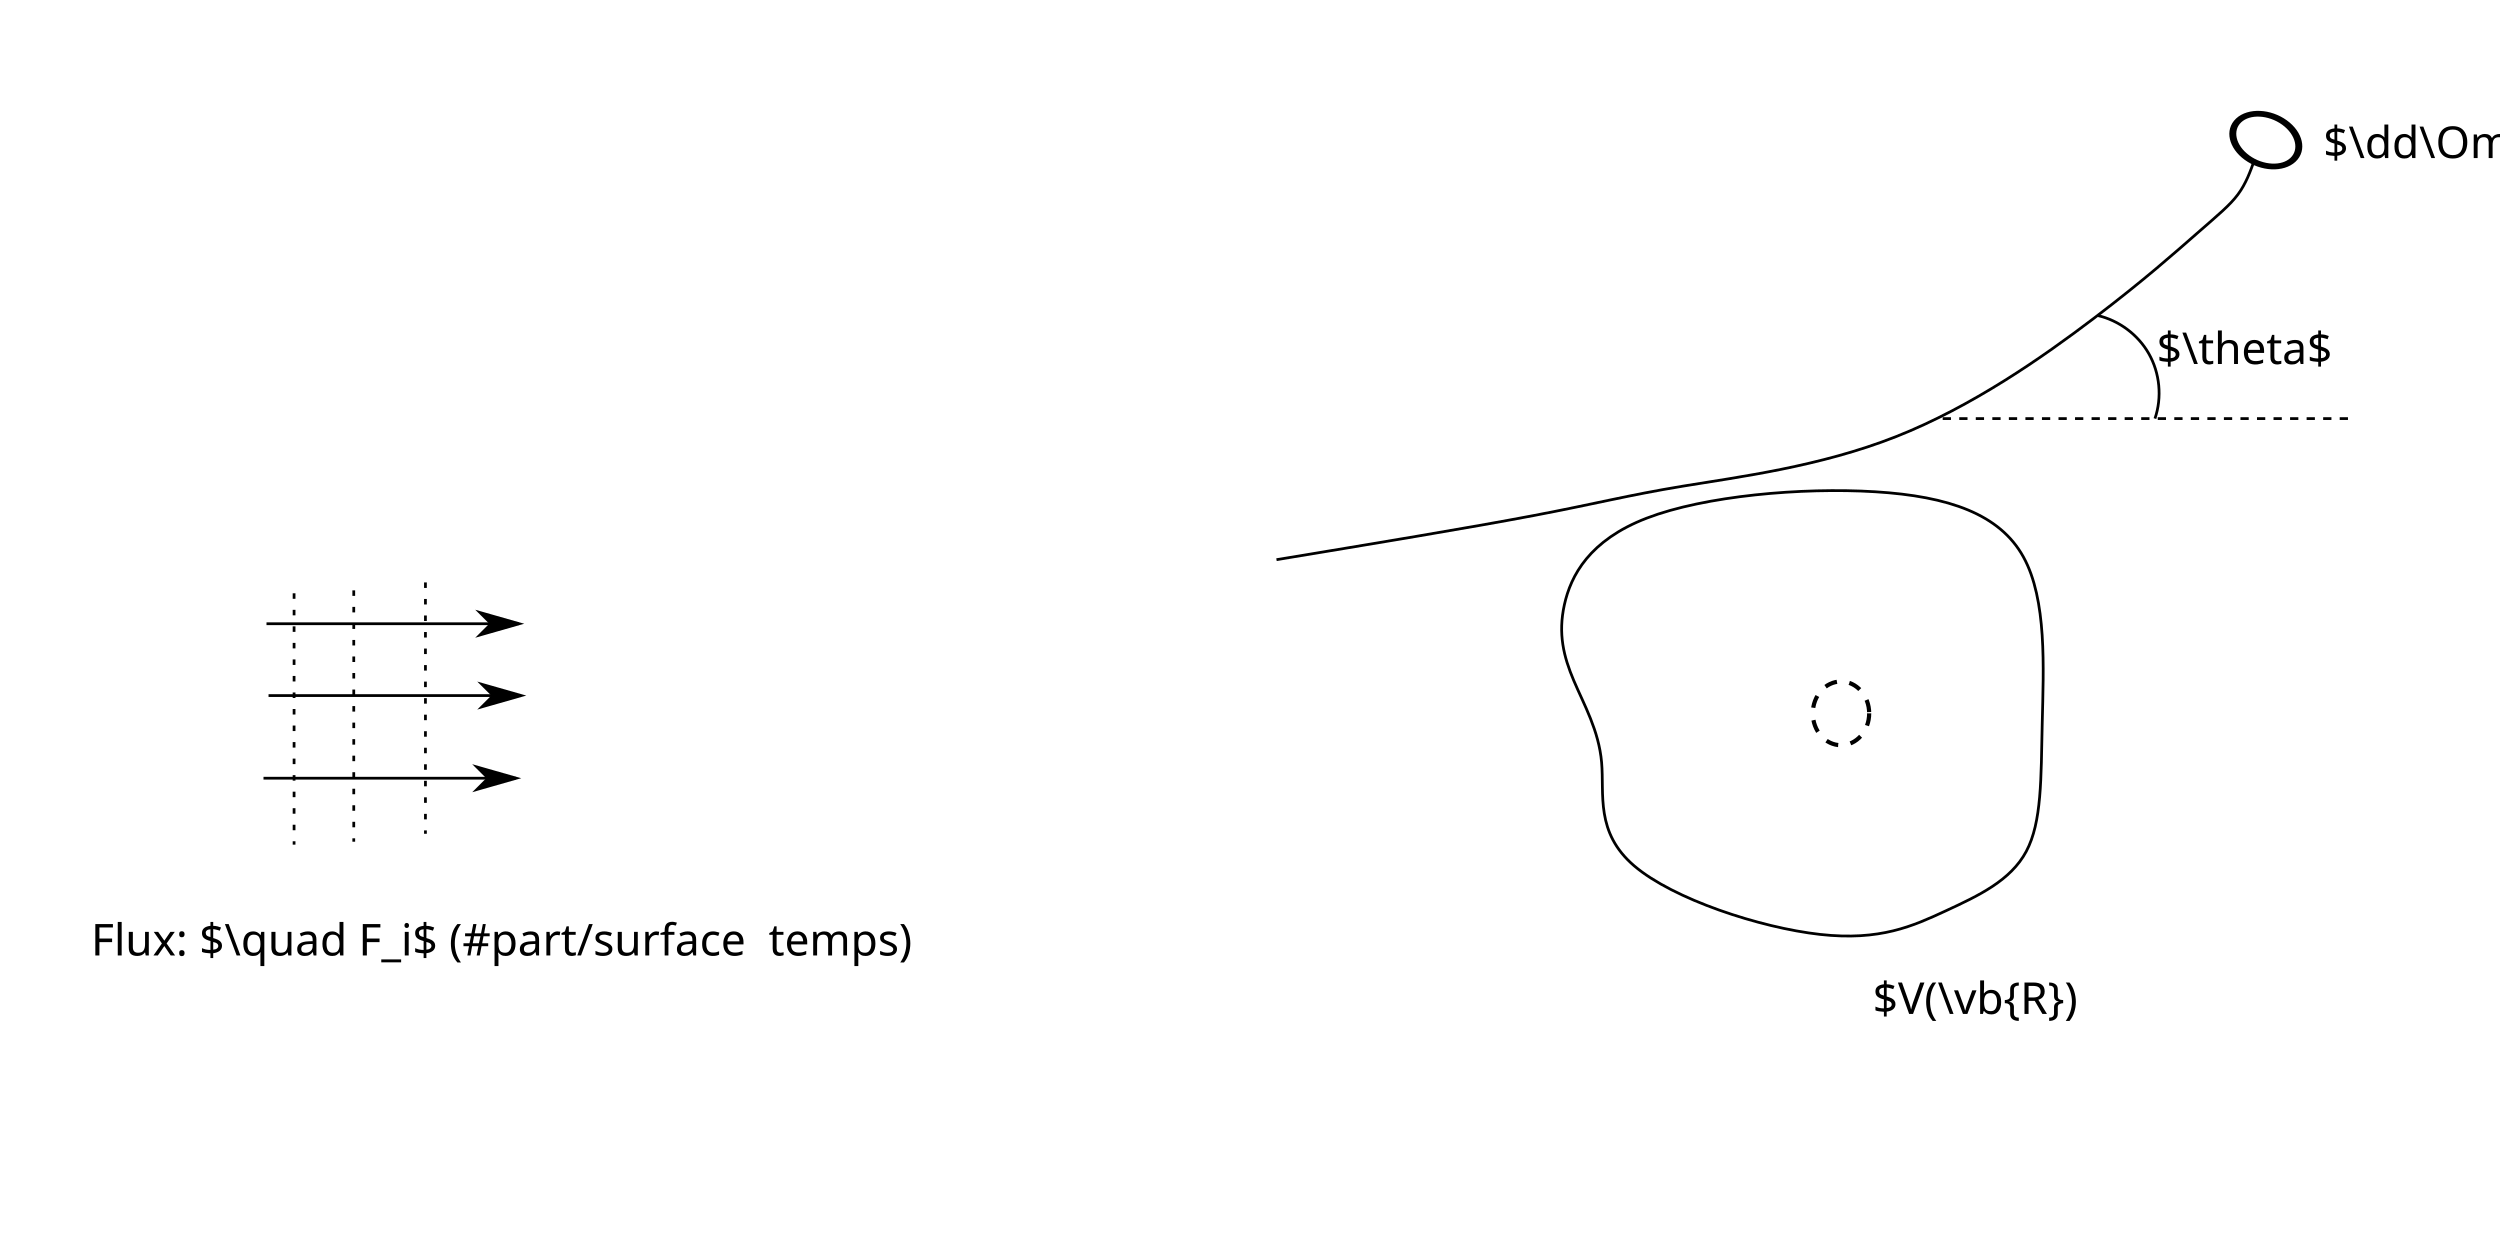
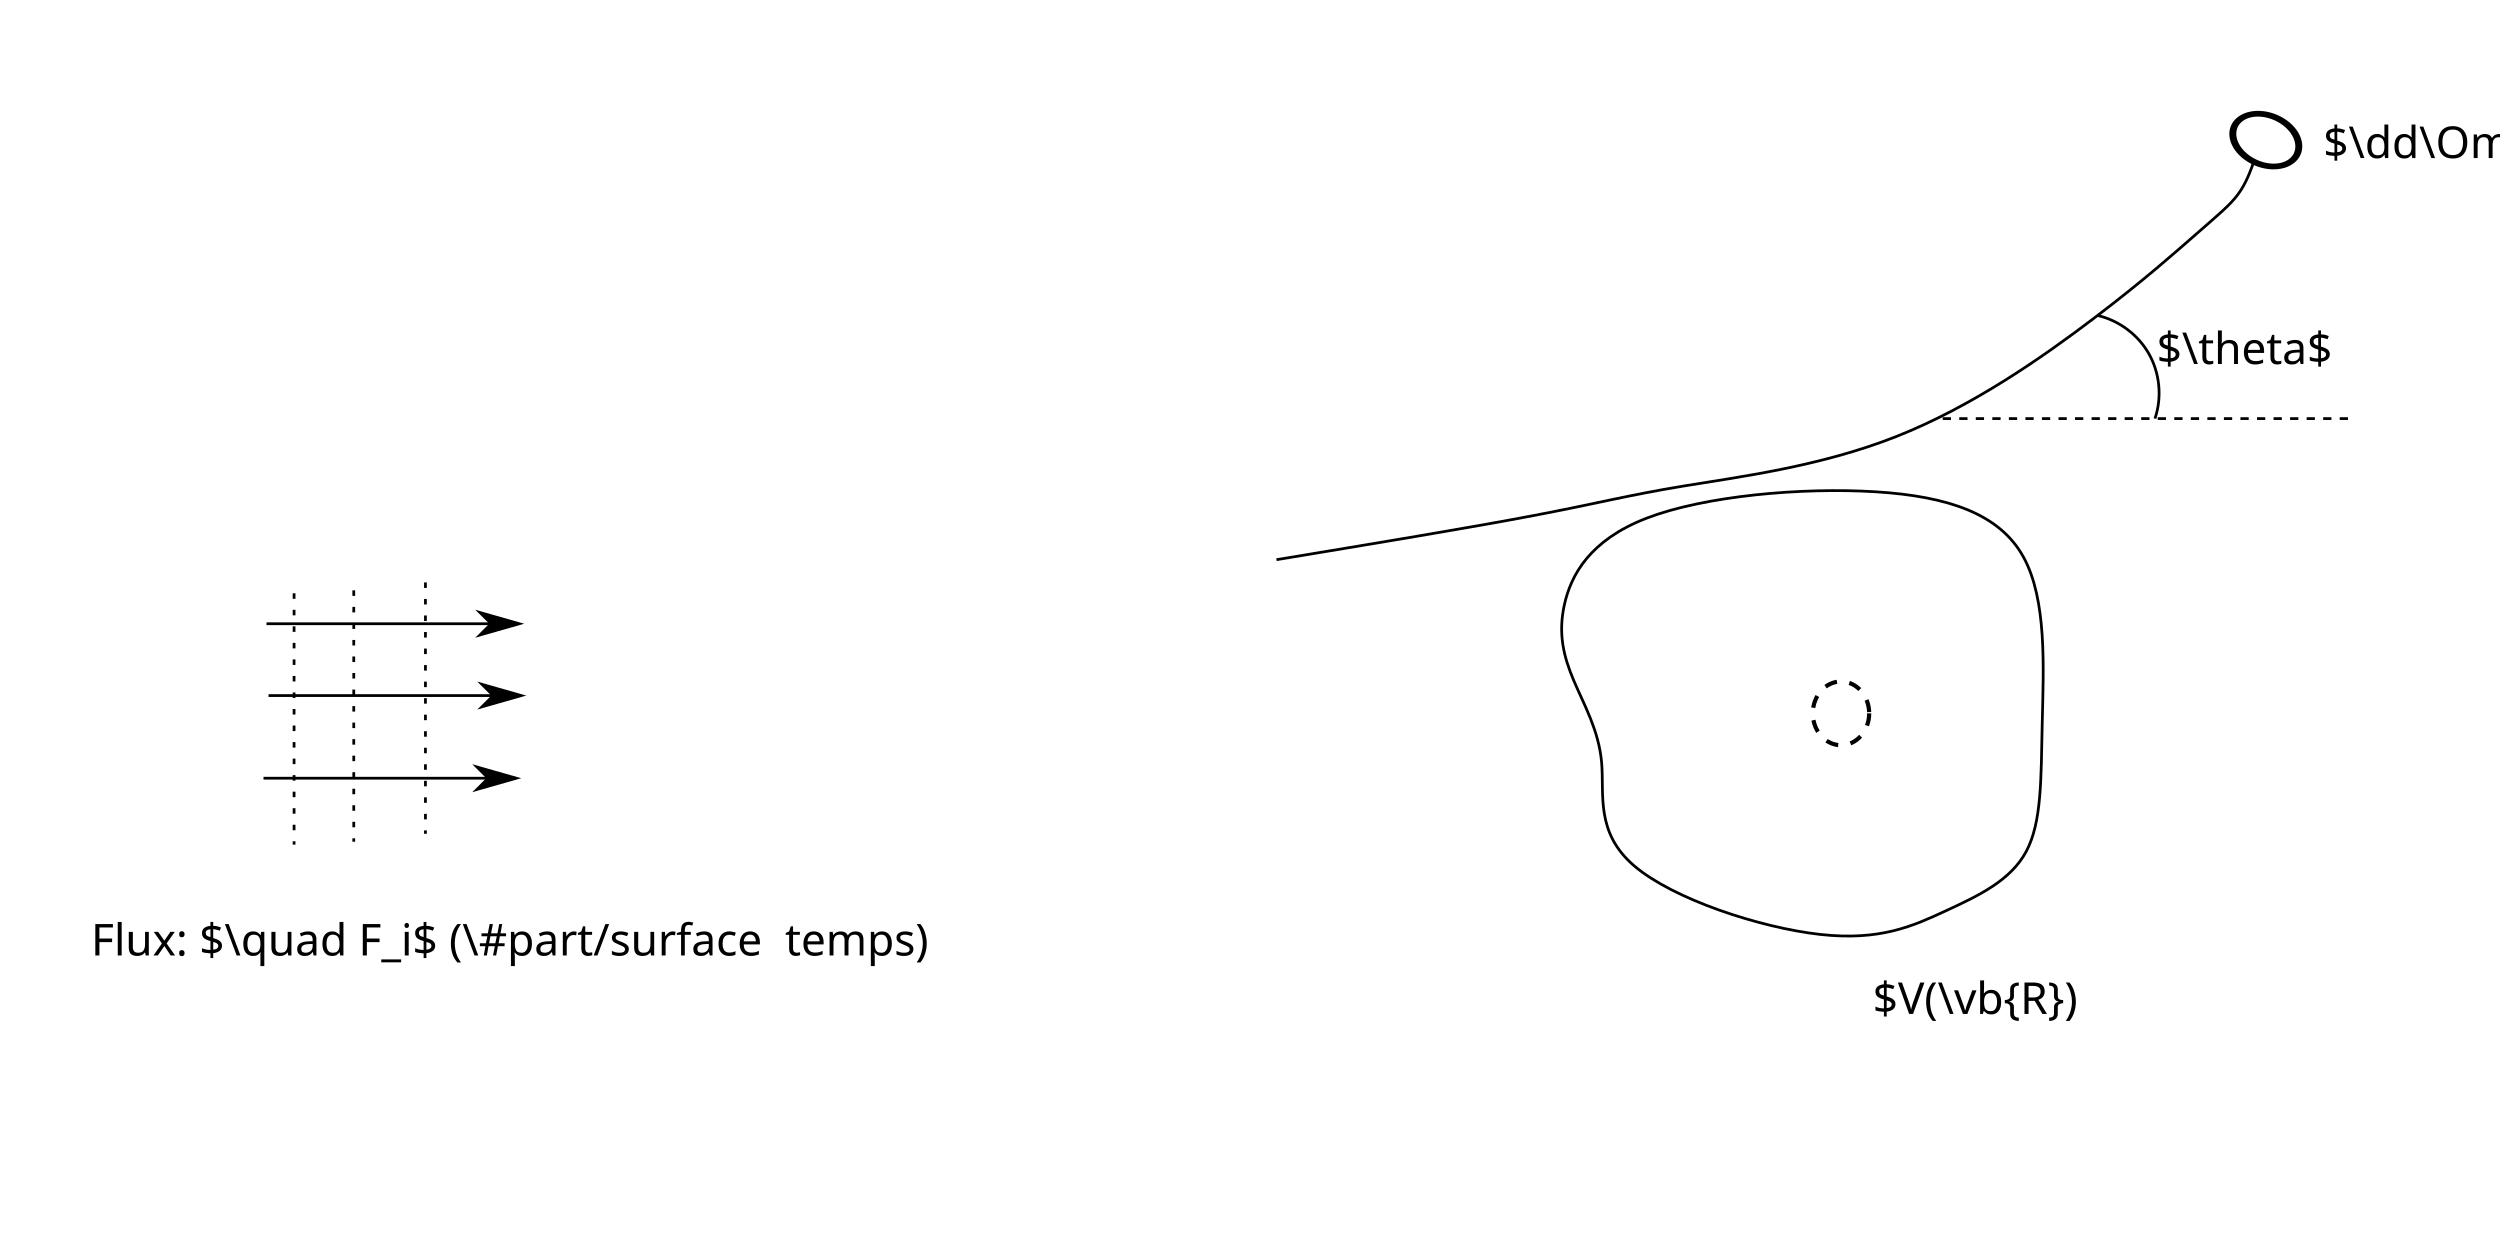
<svg xmlns="http://www.w3.org/2000/svg" width="240mm" height="120mm" viewBox="0 0 240 120" version="1.1" id="svg8">
  <defs id="defs2">
    <marker style="overflow:visible;" id="Arrow1Lend" refX="0.0" refY="0.0" orient="auto">
      <path transform="scale(0.8) rotate(180) translate(12.5,0)" style="fill-rule:evenodd;fill:context-stroke;stroke:context-stroke;stroke-width:1.0pt;" d="M 0.0,0.0 L 5.0,-5.0 L -12.5,0.0 L 5.0,5.0 L 0.0,0.0 z " id="path896" />
    </marker>
    <marker style="overflow:visible" id="Arrow1Lend-3" refX="0" refY="0" orient="auto">
      <path transform="matrix(-0.8,0,0,-0.8,-10,0)" style="fill:context-stroke;fill-rule:evenodd;stroke:context-stroke;stroke-width:1pt" d="M 0,0 5,-5 -12.5,0 5,5 Z" id="path896-6" />
    </marker>
    <marker style="overflow:visible" id="Arrow1Lend-3-3" refX="0" refY="0" orient="auto">
      <path transform="matrix(-0.8,0,0,-0.8,-10,0)" style="fill:context-stroke;fill-rule:evenodd;stroke:context-stroke;stroke-width:1pt" d="M 0,0 5,-5 -12.5,0 5,5 Z" id="path896-6-5" />
    </marker>
  </defs>
  <g id="layer1" transform="translate(0,-177)">
    <path style="fill:none;stroke:#000000;stroke-width:0.265px;stroke-linecap:butt;stroke-linejoin:miter;stroke-opacity:1;marker-end:url(#Arrow1Lend)" d="M 25.584,236.879 H 49.815" id="path889" />
    <path style="fill:none;stroke:#000000;stroke-width:0.265px;stroke-linecap:butt;stroke-linejoin:miter;stroke-opacity:1;marker-end:url(#Arrow1Lend-3)" d="M 25.78,243.775 H 50.011" id="path889-5" />
    <path style="fill:none;stroke:#000000;stroke-width:0.265px;stroke-linecap:butt;stroke-linejoin:miter;stroke-opacity:1;marker-end:url(#Arrow1Lend-3-3)" d="M 25.296,251.708 H 49.527" id="path889-5-2" />
    <path style="fill:none;stroke:#000000;stroke-width:0.265;stroke-linecap:butt;stroke-linejoin:miter;stroke-opacity:1;stroke-miterlimit:4;stroke-dasharray:0.529,1.058;stroke-dashoffset:0" d="m 40.842,232.913 v 24.13" id="path1743" />
    <path style="fill:none;stroke:#000000;stroke-width:0.265;stroke-linecap:butt;stroke-linejoin:miter;stroke-miterlimit:4;stroke-dasharray:0.529, 1.058;stroke-dashoffset:0;stroke-opacity:1" d="m 33.961,233.674 v 24.13" id="path1743-9" />
    <path style="fill:none;stroke:#000000;stroke-width:0.265;stroke-linecap:butt;stroke-linejoin:miter;stroke-miterlimit:4;stroke-dasharray:0.529, 1.058;stroke-dashoffset:0;stroke-opacity:1" d="m 28.231,233.956 v 24.13" id="path1743-1" />
    <text xml:space="preserve" style="font-size:4.233px;line-height:1.25;font-family:sans-serif;stroke-width:0.265" x="8.746" y="268.724" id="text13586">
-       <tspan id="tspan13584" style="stroke-width:0.265" x="8.746" y="268.724">Flux: $\quad F_i$ (#part/surface  temps)</tspan>
+       <tspan id="tspan13584" style="stroke-width:0.265" x="8.746" y="268.724">Flux: $\quad F_i$ (\#part/surface  temps)</tspan>
    </text>
    <path style="fill:none;fill-opacity:0.268;stroke:#000000;stroke-width:0.4;stroke-miterlimit:4;stroke-dasharray:1.2,1.2;stroke-dashoffset:0" id="path18234" d="m 179.441,245.482 a 2.705,3.058 0 0 1 -2.705,3.058 2.705,3.058 0 0 1 -2.706,-3.058 2.705,3.058 0 0 1 2.705,-3.058 2.705,3.058 0 0 1 2.706,3.058" />
    <path style="fill:none;stroke:#000000;stroke-width:0.265px;stroke-linecap:butt;stroke-linejoin:miter;stroke-opacity:1" d="m 158.101,226.735 c 5.536,-2.123 14.834,-2.964 21.92,-2.526 7.086,0.438 11.959,2.151 14.226,6.258 2.267,4.106 1.931,10.604 1.808,15.942 -0.123,5.338 -0.034,9.516 -1.534,12.326 -1.501,2.81 -4.593,4.255 -7.724,5.706 -3.131,1.451 -6.301,2.907 -12.064,2.264 -5.763,-0.643 -14.12,-3.388 -17.858,-6.591 -3.738,-3.203 -2.853,-6.867 -3.121,-9.93 -0.268,-3.063 -1.69,-5.528 -2.671,-7.847 -0.981,-2.319 -1.518,-4.492 -0.903,-7.282 0.616,-2.79 2.386,-6.196 7.921,-8.319 z" id="path18302" />
    <text xml:space="preserve" style="font-size:4.233px;line-height:1.25;font-family:sans-serif;stroke-width:0.265" x="179.777" y="274.336" id="text19928">
      <tspan id="tspan19926" style="stroke-width:0.265" x="179.777" y="274.336">$V(\vb{R})</tspan>
    </text>
    <path style="fill:none;stroke:#000000;stroke-width:0.265px;stroke-linecap:butt;stroke-linejoin:miter;stroke-opacity:1" d="m 122.543,230.729 c 9.278,-1.535 18.554,-3.07 24.648,-4.229 6.094,-1.159 9.007,-1.944 14.362,-2.829 5.355,-0.885 13.152,-1.871 20.455,-4.75 7.303,-2.879 14.114,-7.651 19.004,-11.365 4.89,-3.713 7.858,-6.368 9.903,-8.155 2.045,-1.787 3.165,-2.705 3.932,-3.741 0.767,-1.035 1.181,-2.189 1.596,-3.344" id="path22724" />
    <text xml:space="preserve" style="font-size:4.233px;line-height:1.25;font-family:sans-serif;stroke-width:0.265" x="207.04" y="211.947" id="text24072">
      <tspan style="stroke-width:0.265" x="207.04" y="211.947" id="tspan24210">$\theta$</tspan>
    </text>
    <path style="fill:none;fill-opacity:0.268;stroke:#000000;stroke-width:0.612;stroke-miterlimit:4;stroke-dasharray:none;stroke-dashoffset:0" id="path27030" d="m 296.24,27.038 a 3.222,2.465 0 0 1 -3.222,2.465 3.222,2.465 0 0 1 -3.222,-2.465 3.222,2.465 0 0 1 3.221,-2.465 3.222,2.465 0 0 1 3.222,2.464" transform="matrix(0.8096763,0.5868768,-0.7297612,0.6837021,0,0)" />
    <text xml:space="preserve" style="font-size:4.233px;line-height:1.25;font-family:sans-serif;stroke-width:0.265" x="223.03" y="192.168" id="text29182">
      <tspan id="tspan29180" style="stroke-width:0.265" x="223.03" y="192.168">$\dd\Omega$</tspan>
    </text>
    <path style="fill:none;stroke:#000000;stroke-width:0.265;stroke-linecap:butt;stroke-linejoin:miter;stroke-opacity:1;stroke-miterlimit:4;stroke-dasharray:0.794,0.794;stroke-dashoffset:0" d="m 186.499,217.185 h 39.389" id="path33542" />
    <path style="fill:none;stroke:#000000;stroke-width:0.265px;stroke-linecap:butt;stroke-linejoin:miter;stroke-opacity:1" d="m 201.366,207.287 c 2.047,0.471 3.873,1.829 4.914,3.653 1.068,1.872 1.29,4.206 0.594,6.245" id="path33552" />
  </g>
</svg>
